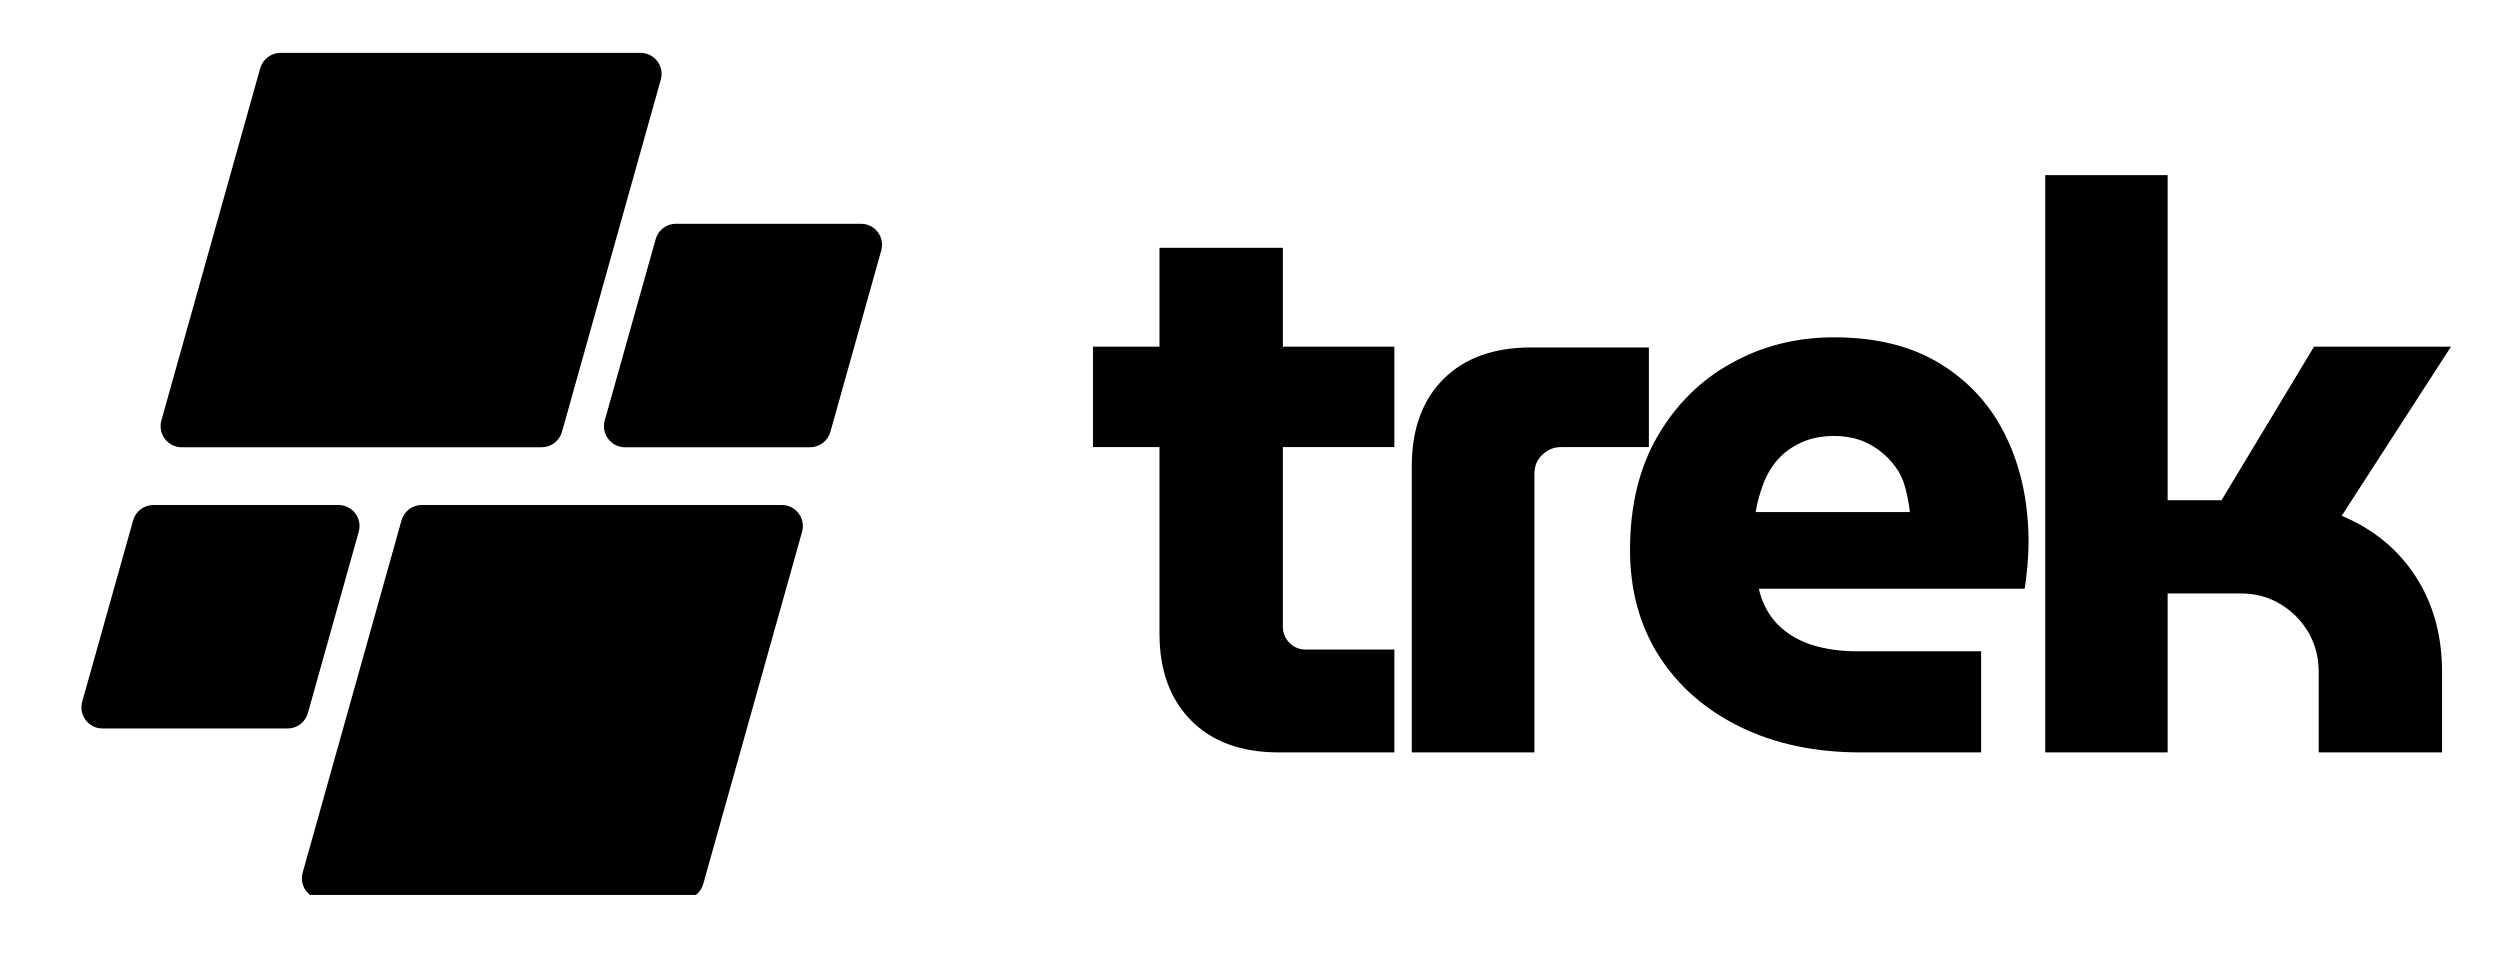
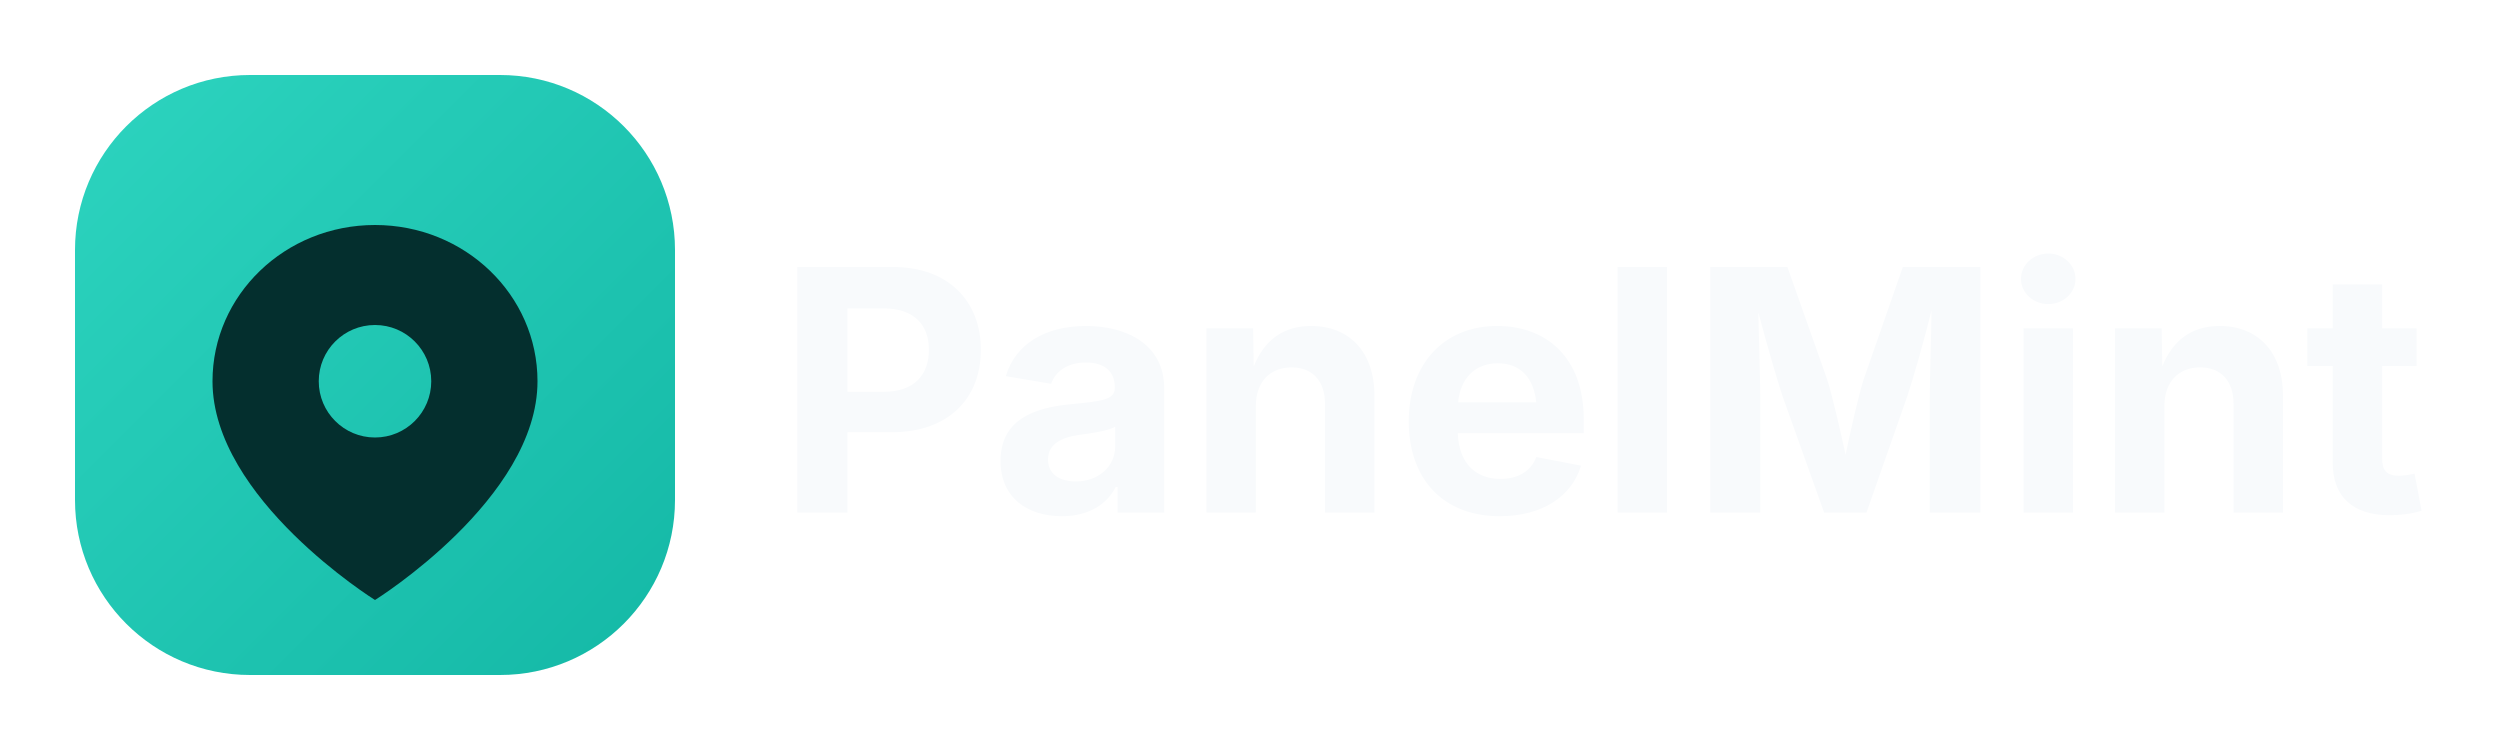
- <svg xmlns="http://www.w3.org/2000/svg" width="210" zoomAndPan="magnify" viewBox="0 0 158 60" height="80" preserveAspectRatio="xMidYMid meet" version="1.0">
+ <svg xmlns="http://www.w3.org/2000/svg" viewBox="0 0 200 60" preserveAspectRatio="xMidYMid meet">
  <defs>
-     <g />
-     <clipPath id="669668440a">
-       <path d="M 68 0.016 L 156 0.016 L 156 59.984 L 68 59.984 Z M 68 0.016 " clip-rule="nonzero" />
-     </clipPath>
-     <clipPath id="6b415798a7">
-       <rect x="0" width="88" y="0" height="60" />
-     </clipPath>
-     <clipPath id="4b19462b66">
-       <path d="M 5 3.246 L 55.926 3.246 L 55.926 56.465 L 5 56.465 Z M 5 3.246 " clip-rule="nonzero" />
-     </clipPath>
-     <clipPath id="c7fe347f5f">
-       <path d="M 34.234 28.172 L 11.484 28.172 C 10.602 28.172 9.961 27.328 10.199 26.48 L 16.445 4.219 C 16.609 3.645 17.133 3.246 17.73 3.246 L 40.48 3.246 C 41.363 3.246 42.004 4.09 41.762 4.938 L 35.516 27.199 C 35.355 27.773 34.832 28.172 34.234 28.172 Z M 19.457 44.973 L 22.672 33.512 C 22.91 32.664 22.273 31.82 21.391 31.82 L 9.695 31.82 C 9.098 31.82 8.574 32.219 8.414 32.793 L 5.195 44.254 C 4.957 45.105 5.598 45.945 6.48 45.945 L 18.176 45.945 C 18.773 45.945 19.297 45.551 19.457 44.973 Z M 25.375 32.793 L 19.129 55.055 C 18.891 55.902 19.531 56.746 20.41 56.746 L 43.164 56.746 C 43.762 56.746 44.285 56.348 44.445 55.773 L 50.691 33.512 C 50.93 32.664 50.293 31.82 49.41 31.82 L 26.656 31.82 C 26.062 31.82 25.535 32.219 25.375 32.793 Z M 41.438 15.02 L 38.219 26.48 C 37.98 27.328 38.621 28.172 39.504 28.172 L 51.199 28.172 C 51.793 28.172 52.32 27.773 52.48 27.199 L 55.695 15.738 C 55.934 14.887 55.297 14.047 54.414 14.047 L 42.719 14.047 C 42.121 14.047 41.598 14.441 41.438 15.02 Z M 41.438 15.02 " clip-rule="nonzero" />
-     </clipPath>
+     <linearGradient id="pmg" x1="0" y1="0" x2="1" y2="1">
+       <stop offset="0" stop-color="#2dd4bf" />
+       <stop offset="1" stop-color="#14b8a6" />
+     </linearGradient>
  </defs>
-   <g clip-path="url(#669668440a)">
-     <g transform="matrix(1, 0, 0, 1, 68, -0.000000000000011803)">
-       <g clip-path="url(#6b415798a7)">
-         <g fill="#000000" fill-opacity="1">
-           <g transform="translate(0.529693, 47.45721)">
-             <g>
-               <path d="M 12.297 0 C 9.93 0 8.082 -0.672 6.75 -2.016 C 5.414 -3.367 4.75 -5.195 4.75 -7.5 L 4.75 -31.891 L 12.547 -31.891 L 12.547 -7.953 C 12.547 -7.547 12.688 -7.203 12.969 -6.922 C 13.25 -6.641 13.594 -6.5 14 -6.5 L 19.594 -6.5 L 19.594 0 Z M 0.547 -19.297 L 0.547 -25.641 L 19.594 -25.641 L 19.594 -19.297 Z M 0.547 -19.297 " />
-             </g>
-           </g>
-         </g>
-         <g fill="#000000" fill-opacity="1">
-           <g transform="translate(18.5215, 47.45721)">
-             <g>
-               <path d="M 2.703 0 L 2.703 -18.094 C 2.703 -20.426 3.367 -22.258 4.703 -23.594 C 6.035 -24.926 7.883 -25.594 10.25 -25.594 L 17.688 -25.594 L 17.688 -19.297 L 12.141 -19.297 C 11.68 -19.297 11.285 -19.133 10.953 -18.812 C 10.617 -18.5 10.453 -18.094 10.453 -17.594 L 10.453 0 Z M 2.703 0 " />
-             </g>
-           </g>
-         </g>
-         <g fill="#000000" fill-opacity="1">
-           <g transform="translate(33.31475, 47.45721)">
-             <g>
-               <path d="M 16.297 0 C 13.398 0 10.848 -0.539 8.641 -1.625 C 6.441 -2.707 4.734 -4.207 3.516 -6.125 C 2.305 -8.039 1.703 -10.266 1.703 -12.797 C 1.703 -15.598 2.285 -18 3.453 -20 C 4.617 -22 6.176 -23.535 8.125 -24.609 C 10.07 -25.691 12.227 -26.234 14.594 -26.234 C 17.289 -26.234 19.547 -25.664 21.359 -24.531 C 23.18 -23.406 24.555 -21.867 25.484 -19.922 C 26.422 -17.973 26.891 -15.75 26.891 -13.25 C 26.891 -12.812 26.863 -12.301 26.812 -11.719 C 26.758 -11.133 26.703 -10.676 26.641 -10.344 L 9.844 -10.344 C 10.039 -9.477 10.422 -8.742 10.984 -8.141 C 11.555 -7.547 12.273 -7.102 13.141 -6.812 C 14.016 -6.531 14.984 -6.391 16.047 -6.391 L 23.891 -6.391 L 23.891 0 Z M 9.641 -15.188 L 19.391 -15.188 C 19.328 -15.727 19.227 -16.25 19.094 -16.75 C 18.957 -17.25 18.75 -17.688 18.469 -18.062 C 18.188 -18.445 17.859 -18.781 17.484 -19.062 C 17.117 -19.352 16.695 -19.582 16.219 -19.75 C 15.738 -19.914 15.195 -20 14.594 -20 C 13.832 -20 13.148 -19.863 12.547 -19.594 C 11.941 -19.32 11.441 -18.961 11.047 -18.516 C 10.648 -18.066 10.344 -17.551 10.125 -16.969 C 9.906 -16.383 9.742 -15.789 9.641 -15.188 Z M 9.641 -15.188 " />
-             </g>
-           </g>
-         </g>
-         <g fill="#000000" fill-opacity="1">
-           <g transform="translate(58.35337, 47.45721)">
-             <g>
-               <path d="M 2.906 0 L 2.906 -36.484 L 10.641 -36.484 L 10.641 -15.938 L 14.047 -15.938 L 19.891 -25.641 L 28.547 -25.641 L 21.641 -14.953 C 23.641 -14.117 25.195 -12.844 26.312 -11.125 C 27.426 -9.406 27.984 -7.395 27.984 -5.094 L 27.984 0 L 20.188 0 L 20.188 -5.094 C 20.188 -6.031 19.961 -6.875 19.516 -7.625 C 19.066 -8.375 18.473 -8.961 17.734 -9.391 C 17.004 -9.828 16.176 -10.047 15.25 -10.047 L 10.641 -10.047 L 10.641 0 Z M 2.906 0 " />
-             </g>
-           </g>
-         </g>
-       </g>
-     </g>
-   </g>
-   <g clip-path="url(#4b19462b66)">
-     <g clip-path="url(#c7fe347f5f)">
-       <path fill="#000000" d="M 4.957 3.246 L 4.957 56.465 L 55.926 56.465 L 55.926 3.246 Z M 4.957 3.246 " fill-opacity="1" fill-rule="nonzero" />
-     </g>
-   </g>
+   <rect x="6" y="6" width="48" height="48" rx="14" fill="url(#pmg)" />
+   <path d="M30 18c-7.2 0-13 5.6-13 12.5 0 9.4 13 17.5 13 17.5s13-8.1 13-17.5C43 23.6 37.2 18 30 18zm0 17a4.5 4.5 0 1 1 0-9 4.5 4.5 0 0 1 0 9z" fill="#042f2e" />
+   <text x="62" y="41" font-family="system-ui, -apple-system, 'Segoe UI', sans-serif" font-size="27" font-weight="700" fill="#f8fafc">PanelMint</text>
</svg>
